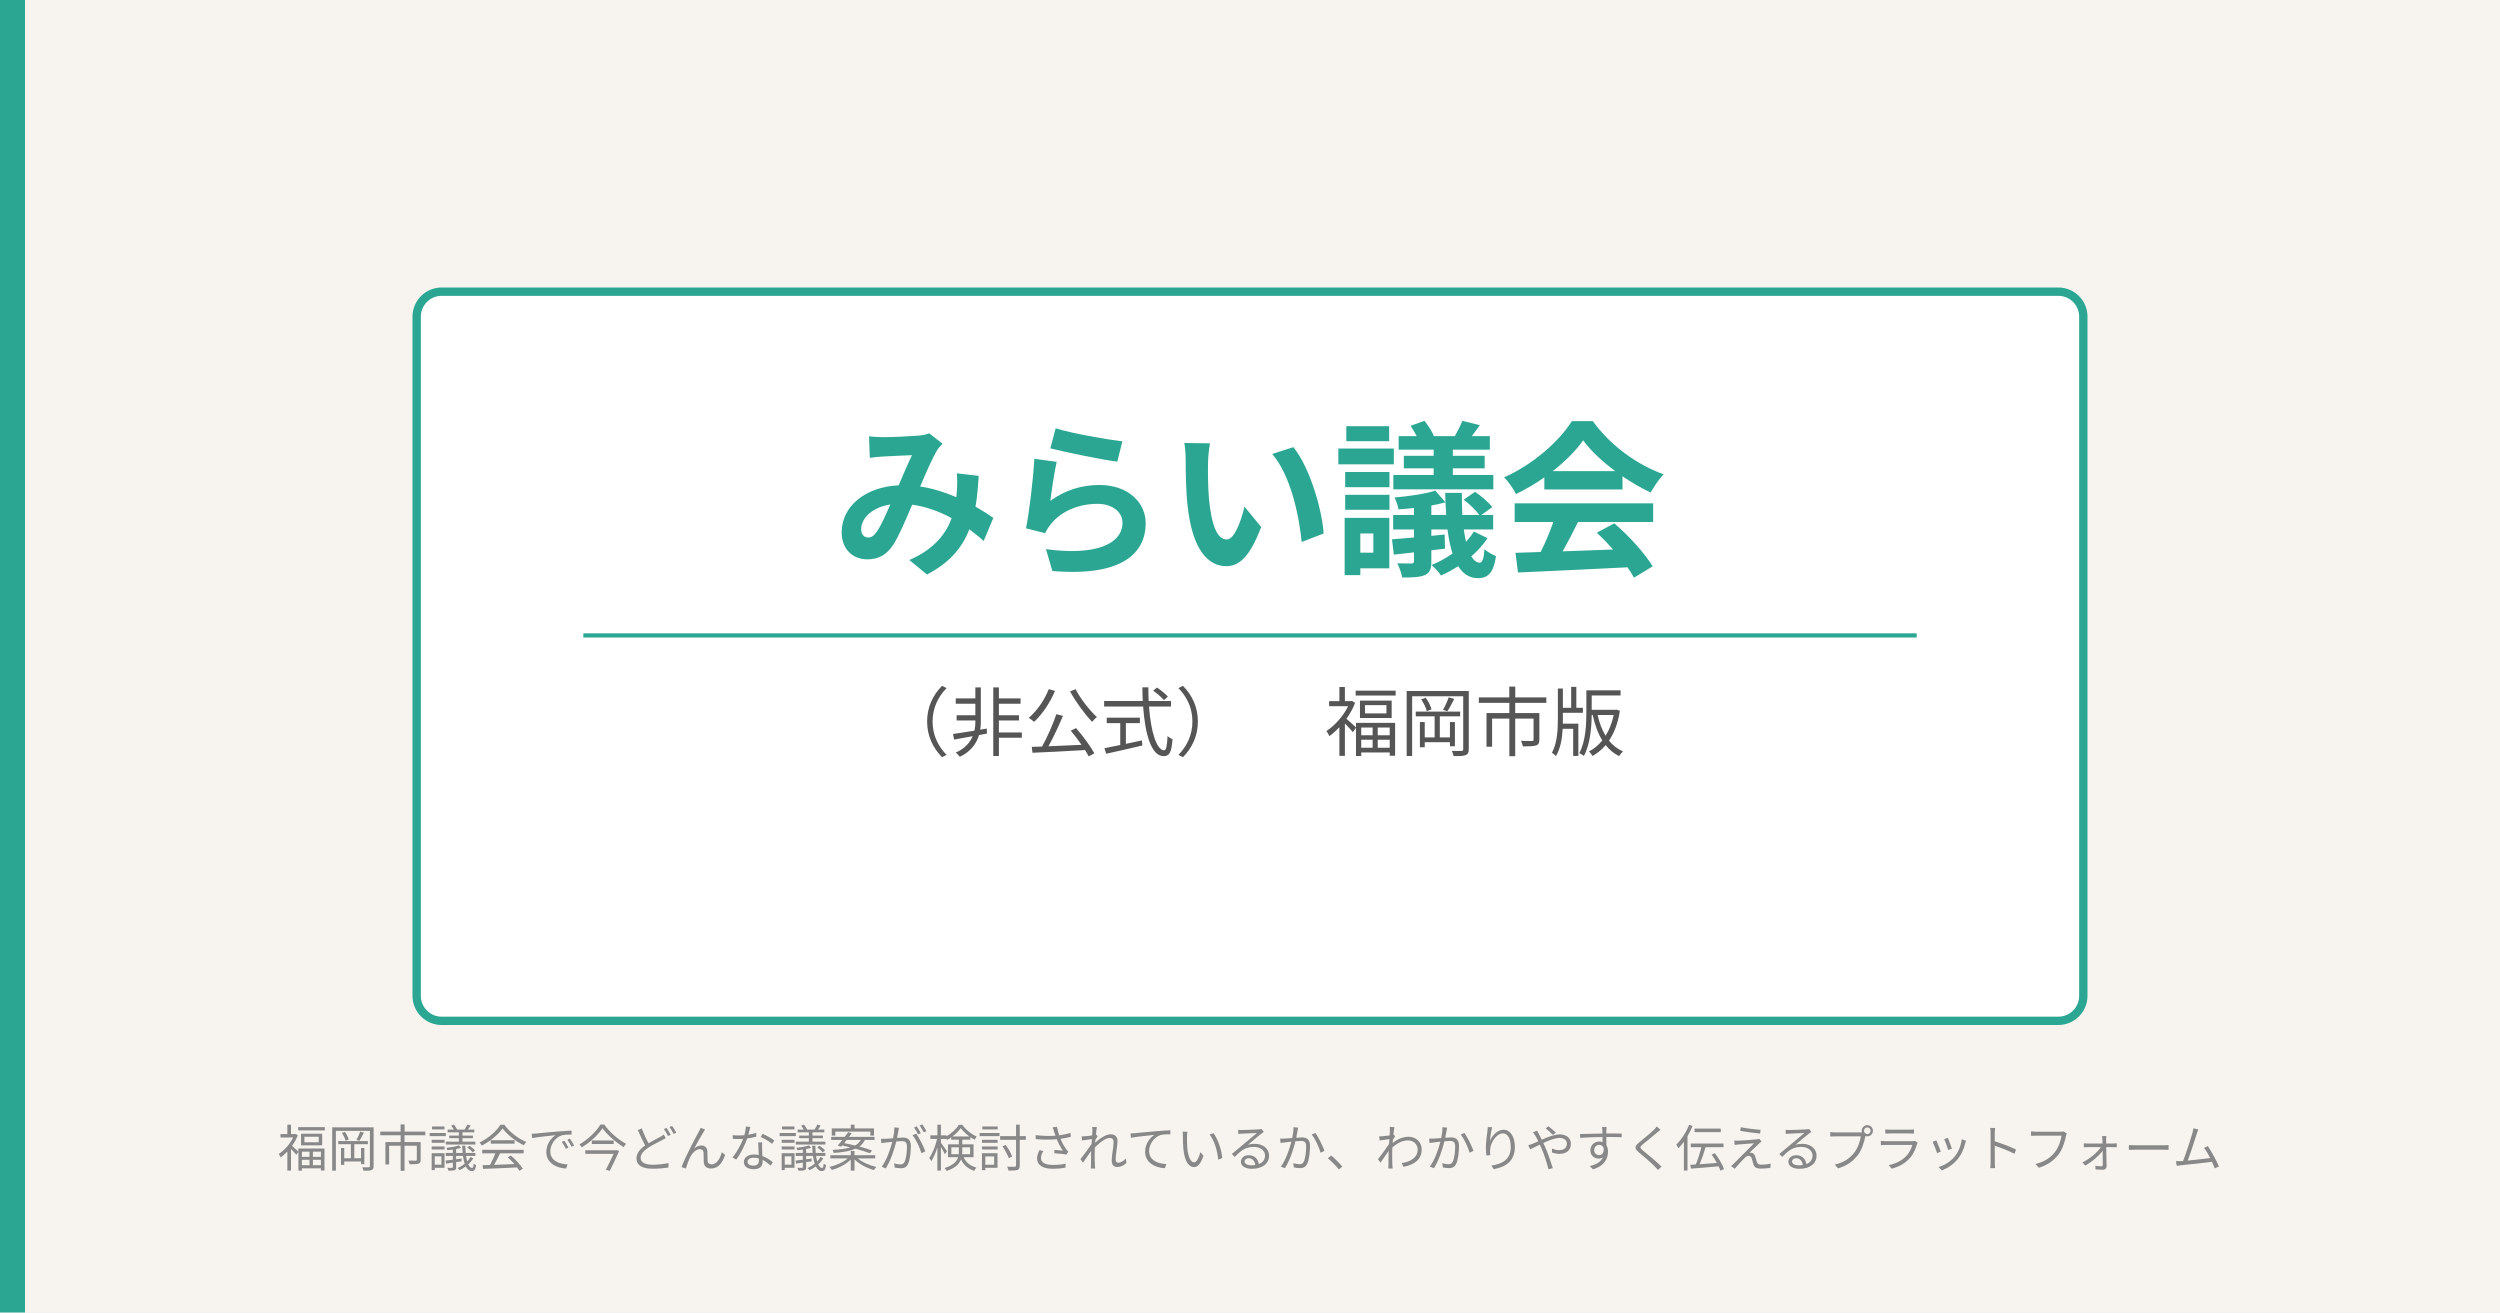
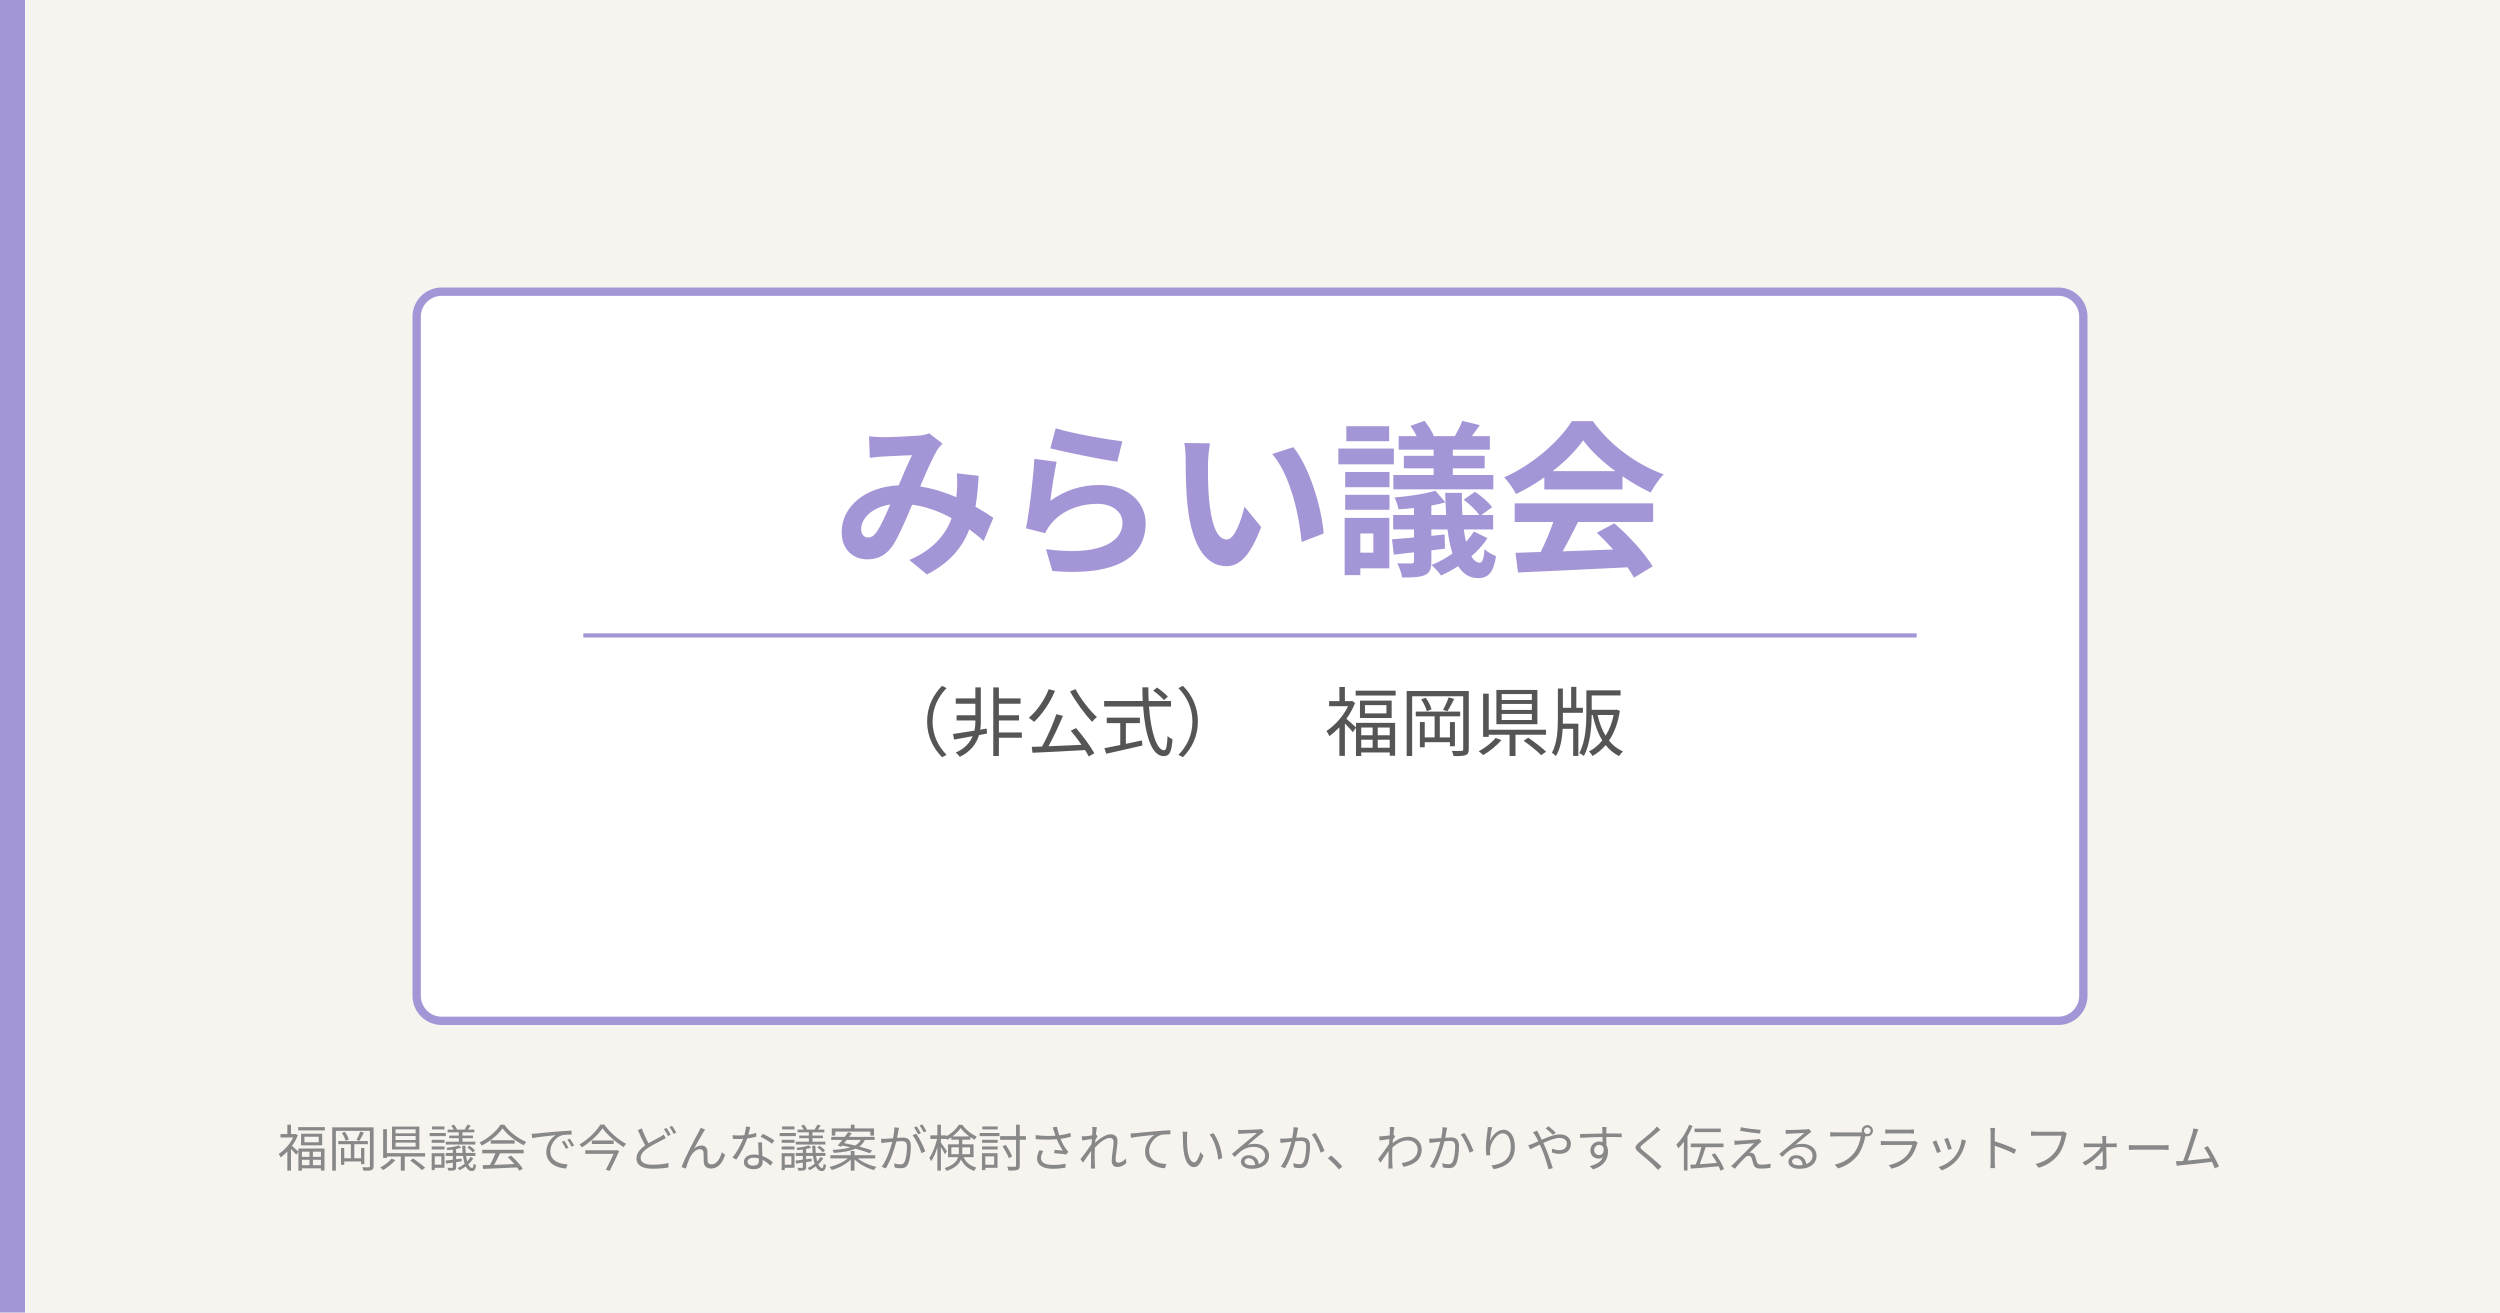
<svg xmlns="http://www.w3.org/2000/svg" width="1200" height="630" viewBox="0 0 1200 630" fill="none">
  <rect width="1200" height="630" fill="#F7F4F0" />
-   <rect x="0" y="0" width="12" height="630" fill="#2aa693" />
-   <rect x="200" y="140" width="800" height="350" rx="12" stroke="#2aa693" stroke-width="4" fill="white" />
-   <text x="600" y="270" font-family="sans-serif" font-size="80" font-weight="bold" fill="#2aa693" text-anchor="middle">みらい議会</text>
-   <line x1="280" y1="305" x2="920" y2="305" stroke="#2aa693" stroke-width="2" />
-   <text x="600" y="360" font-family="sans-serif" font-size="36" fill="#555555" text-anchor="middle">（非公式）　福岡市版</text>
-   <text x="600" y="560" font-family="sans-serif" font-size="24" fill="#888888" text-anchor="middle">福岡市議会で今どんな議案が検討されているか、わかりやすく伝えるプラットフォーム</text>
+   <rect x="0" y="0" width="12" height="630" fill="#a495d6" />
+   <rect x="200" y="140" width="800" height="350" rx="12" stroke="#a495d6" stroke-width="4" fill="white" />
+   <text x="600" y="270" font-family="sans-serif" font-size="80" font-weight="bold" fill="#a495d6" text-anchor="middle">みらい議会</text>
+   <line x1="280" y1="305" x2="920" y2="305" stroke="#a495d6" stroke-width="2" />
+   <text x="600" y="360" font-family="sans-serif" font-size="36" fill="#555555" text-anchor="middle">（非公式）　福岡県版</text>
+   <text x="600" y="560" font-family="sans-serif" font-size="24" fill="#888888" text-anchor="middle">福岡県議会で今どんな議案が検討されているか、わかりやすく伝えるプラットフォーム</text>
</svg>
